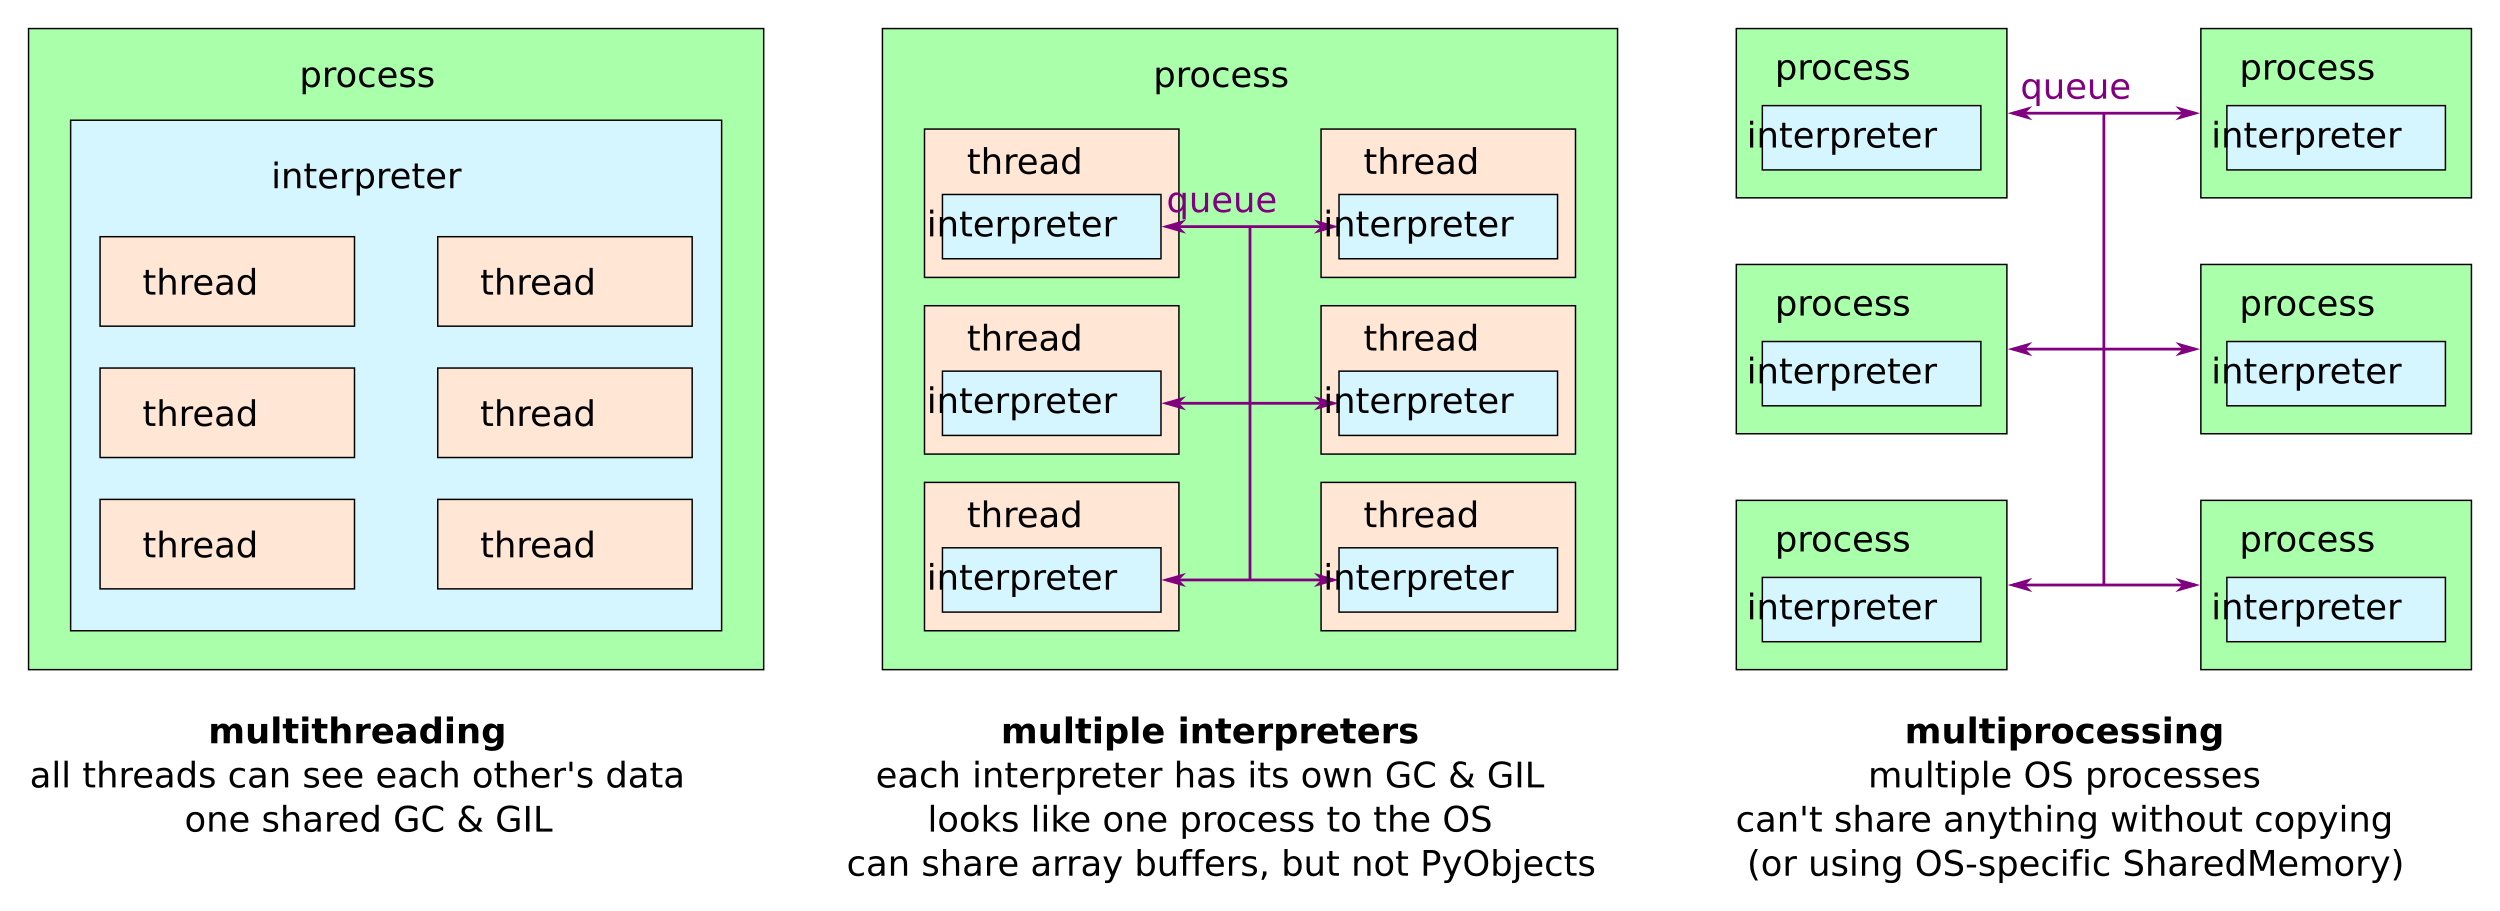
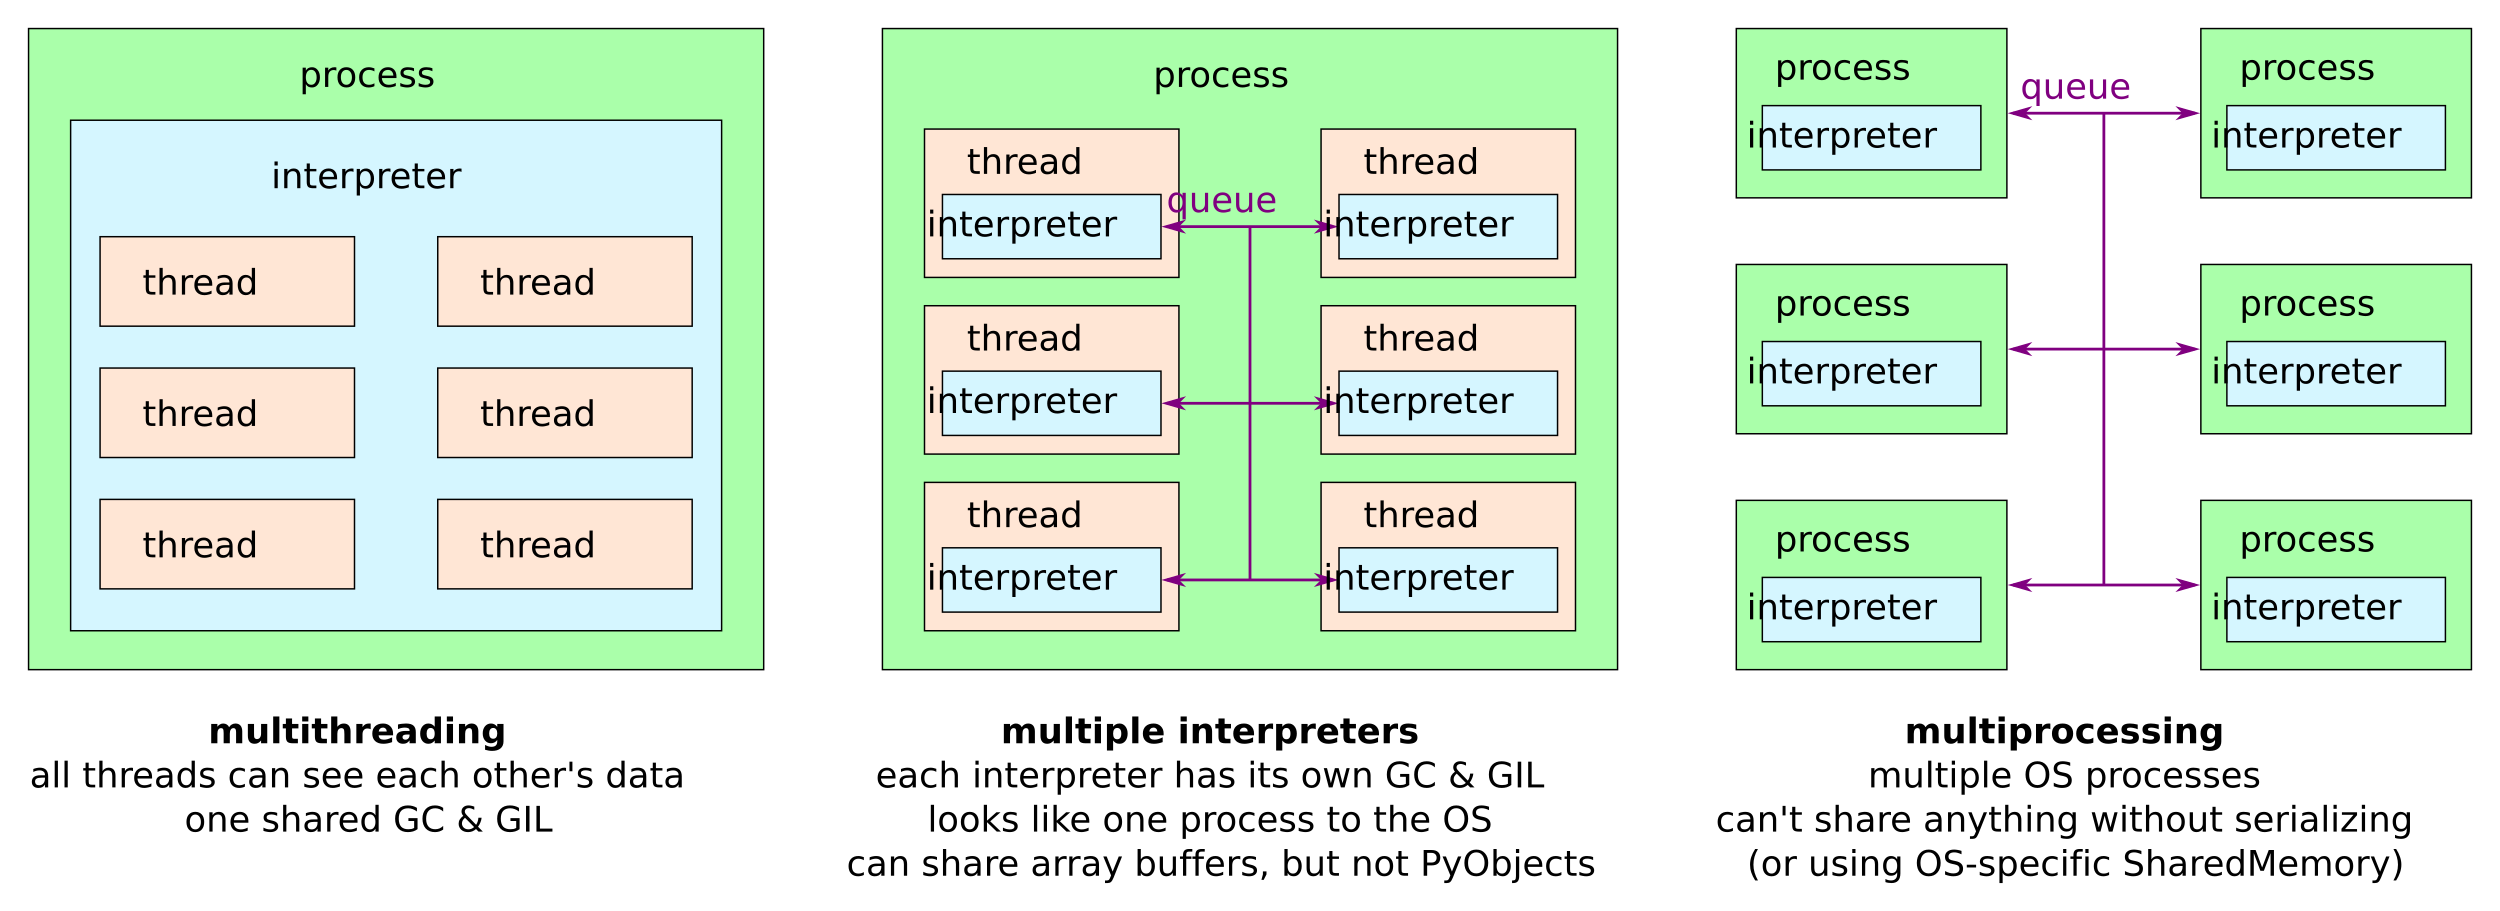
<svg xmlns="http://www.w3.org/2000/svg" width="449.299mm" height="163.71mm" viewBox="0 0 449.299 163.71" version="1.1" id="svg5">
  <defs id="defs2">
    <marker style="overflow:visible" id="Arrow1Mend" refX="0" refY="0" orient="auto">
      <path transform="matrix(-0.4,0,0,-0.4,-4,0)" style="fill:context-stroke;fill-rule:evenodd;stroke:context-stroke;stroke-width:1pt" d="M 0,0 5,-5 -12.5,0 5,5 Z" id="path13618" />
    </marker>
    <marker style="overflow:visible" id="Arrow1Lend" refX="0" refY="0" orient="auto">
      <path transform="matrix(-0.8,0,0,-0.8,-10,0)" style="fill:context-stroke;fill-rule:evenodd;stroke:context-stroke;stroke-width:1pt" d="M 0,0 5,-5 -12.5,0 5,5 Z" id="path13612" />
    </marker>
    <marker style="overflow:visible" id="Arrow1Lstart" refX="0" refY="0" orient="auto">
      <path transform="matrix(0.8,0,0,0.8,10,0)" style="fill:context-stroke;fill-rule:evenodd;stroke:context-stroke;stroke-width:1pt" d="M 0,0 5,-5 -12.5,0 5,5 Z" id="path13609" />
    </marker>
    <marker style="overflow:visible" id="Arrow1Mstart" refX="0" refY="0" orient="auto">
      <path transform="matrix(0.4,0,0,0.4,4,0)" style="fill:context-stroke;fill-rule:evenodd;stroke:context-stroke;stroke-width:1pt" d="M 0,0 5,-5 -12.5,0 5,5 Z" id="path13615" />
    </marker>
    <marker style="overflow:visible" id="Arrow1Mstart-3" refX="0" refY="0" orient="auto">
      <path transform="matrix(0.4,0,0,0.4,4,0)" style="fill:context-stroke;fill-rule:evenodd;stroke:context-stroke;stroke-width:1pt" d="M 0,0 5,-5 -12.5,0 5,5 Z" id="path13615-6" />
    </marker>
    <marker style="overflow:visible" id="Arrow1Mend-7" refX="0" refY="0" orient="auto">
      <path transform="matrix(-0.4,0,0,-0.4,-4,0)" style="fill:context-stroke;fill-rule:evenodd;stroke:context-stroke;stroke-width:1pt" d="M 0,0 5,-5 -12.5,0 5,5 Z" id="path13618-5" />
    </marker>
  </defs>
  <g id="layer1" transform="translate(77.47066,-21.53586)">
    <rect style="font-variation-settings:normal;opacity:1;vector-effect:none;fill:#aaffaa;fill-opacity:1;fill-rule:evenodd;stroke:#000000;stroke-width:0.265;stroke-linecap:butt;stroke-linejoin:miter;stroke-miterlimit:4;stroke-dasharray:none;stroke-dashoffset:0;stroke-opacity:1;-inkscape-stroke:none;stop-color:#000000;stop-opacity:1" id="rect14704" width="132.117" height="115.217" x="81.12" y="26.668" />
    <rect style="font-variation-settings:normal;opacity:1;vector-effect:none;fill:#aaffaa;fill-opacity:1;fill-rule:evenodd;stroke:#000000;stroke-width:0.265;stroke-linecap:butt;stroke-linejoin:miter;stroke-miterlimit:4;stroke-dasharray:none;stroke-dashoffset:0;stroke-opacity:1;-inkscape-stroke:none;stop-color:#000000;stop-opacity:1" id="rect14982" width="132.117" height="115.217" x="-72.338" y="26.668" />
    <rect style="font-variation-settings:normal;vector-effect:none;fill:#aaffaa;fill-opacity:1;fill-rule:evenodd;stroke:#000000;stroke-width:0.265;stroke-linecap:butt;stroke-linejoin:miter;stroke-miterlimit:4;stroke-dasharray:none;stroke-dashoffset:0;stroke-opacity:1;-inkscape-stroke:none;stop-color:#000000" id="rect17215" width="48.629" height="30.424" x="234.578" y="26.668" />
    <rect style="font-variation-settings:normal;vector-effect:none;fill:#aaffaa;fill-opacity:1;fill-rule:evenodd;stroke:#000000;stroke-width:0.265;stroke-linecap:butt;stroke-linejoin:miter;stroke-miterlimit:4;stroke-dasharray:none;stroke-dashoffset:0;stroke-opacity:1;-inkscape-stroke:none;stop-color:#000000" id="rect18288" width="48.629" height="30.424" x="318.067" y="26.668" />
    <rect style="font-variation-settings:normal;vector-effect:none;fill:#aaffaa;fill-opacity:1;fill-rule:evenodd;stroke:#000000;stroke-width:0.265;stroke-linecap:butt;stroke-linejoin:miter;stroke-miterlimit:4;stroke-dasharray:none;stroke-dashoffset:0;stroke-opacity:1;-inkscape-stroke:none;stop-color:#000000" id="rect18620" width="48.629" height="30.424" x="234.578" y="111.461" />
    <rect style="font-variation-settings:normal;vector-effect:none;fill:#aaffaa;fill-opacity:1;fill-rule:evenodd;stroke:#000000;stroke-width:0.265;stroke-linecap:butt;stroke-linejoin:miter;stroke-miterlimit:4;stroke-dasharray:none;stroke-dashoffset:0;stroke-opacity:1;-inkscape-stroke:none;stop-color:#000000" id="rect18634" width="48.629" height="30.424" x="318.067" y="111.461" />
    <rect style="font-variation-settings:normal;vector-effect:none;fill:#aaffaa;fill-opacity:1;fill-rule:evenodd;stroke:#000000;stroke-width:0.265;stroke-linecap:butt;stroke-linejoin:miter;stroke-miterlimit:4;stroke-dasharray:none;stroke-dashoffset:0;stroke-opacity:1;-inkscape-stroke:none;stop-color:#000000" id="rect18648" width="48.629" height="30.424" x="234.578" y="69.065" />
    <rect style="font-variation-settings:normal;vector-effect:none;fill:#aaffaa;fill-opacity:1;fill-rule:evenodd;stroke:#000000;stroke-width:0.265;stroke-linecap:butt;stroke-linejoin:miter;stroke-miterlimit:4;stroke-dasharray:none;stroke-dashoffset:0;stroke-opacity:1;-inkscape-stroke:none;stop-color:#000000" id="rect18662" width="48.629" height="30.424" x="318.067" y="69.065" />
    <rect style="font-variation-settings:normal;vector-effect:none;fill:#ffe6d5;fill-opacity:1;fill-rule:evenodd;stroke:#000000;stroke-width:0.265;stroke-linecap:butt;stroke-linejoin:miter;stroke-miterlimit:4;stroke-dasharray:none;stroke-dashoffset:0;stroke-opacity:1;-inkscape-stroke:none;stop-color:#000000" id="rect12022" width="45.726" height="26.664" x="88.68" y="44.73" />
    <rect style="font-variation-settings:normal;vector-effect:none;fill:#ffe6d5;fill-opacity:1;fill-rule:evenodd;stroke:#000000;stroke-width:0.265;stroke-linecap:butt;stroke-linejoin:miter;stroke-miterlimit:4;stroke-dasharray:none;stroke-dashoffset:0;stroke-opacity:1;-inkscape-stroke:none;stop-color:#000000" id="rect13478" width="45.726" height="26.664" x="159.951" y="44.73" />
    <path style="font-variation-settings:normal;fill:none;fill-opacity:1;stroke:#800080;stroke-width:0.5;stroke-linecap:butt;stroke-linejoin:miter;stroke-miterlimit:4;stroke-dasharray:none;stroke-dashoffset:0;stroke-opacity:1;marker-start:url(#Arrow1Mstart);marker-end:url(#Arrow1Mend);stop-color:#000000" d="M 132.238,62.264 H 162.119" id="path13527" />
    <rect style="font-variation-settings:normal;vector-effect:none;fill:#ffe6d5;fill-opacity:1;fill-rule:evenodd;stroke:#000000;stroke-width:0.265;stroke-linecap:butt;stroke-linejoin:miter;stroke-miterlimit:4;stroke-dasharray:none;stroke-dashoffset:0;stroke-opacity:1;-inkscape-stroke:none;stop-color:#000000" id="rect14131" width="45.726" height="26.664" x="88.68" y="76.48" />
    <rect style="font-variation-settings:normal;vector-effect:none;fill:#ffe6d5;fill-opacity:1;fill-rule:evenodd;stroke:#000000;stroke-width:0.265;stroke-linecap:butt;stroke-linejoin:miter;stroke-miterlimit:4;stroke-dasharray:none;stroke-dashoffset:0;stroke-opacity:1;-inkscape-stroke:none;stop-color:#000000" id="rect14147" width="45.726" height="26.664" x="159.951" y="76.48" />
    <path style="font-variation-settings:normal;fill:none;fill-opacity:1;stroke:#800080;stroke-width:0.5;stroke-linecap:butt;stroke-linejoin:miter;stroke-miterlimit:4;stroke-dasharray:none;stroke-dashoffset:0;stroke-opacity:1;marker-start:url(#Arrow1Mstart);marker-end:url(#Arrow1Mend);stop-color:#000000" d="M 132.238,94.014 H 162.119" id="path14149" />
    <rect style="font-variation-settings:normal;vector-effect:none;fill:#ffe6d5;fill-opacity:1;fill-rule:evenodd;stroke:#000000;stroke-width:0.265;stroke-linecap:butt;stroke-linejoin:miter;stroke-miterlimit:4;stroke-dasharray:none;stroke-dashoffset:0;stroke-opacity:1;-inkscape-stroke:none;stop-color:#000000" id="rect14161" width="45.726" height="26.664" x="88.68" y="108.23" />
    <rect style="font-variation-settings:normal;vector-effect:none;fill:#ffe6d5;fill-opacity:1;fill-rule:evenodd;stroke:#000000;stroke-width:0.265;stroke-linecap:butt;stroke-linejoin:miter;stroke-miterlimit:4;stroke-dasharray:none;stroke-dashoffset:0;stroke-opacity:1;-inkscape-stroke:none;stop-color:#000000" id="rect14177" width="45.726" height="26.664" x="159.951" y="108.23" />
    <path style="font-variation-settings:normal;fill:none;fill-opacity:1;stroke:#800080;stroke-width:0.5;stroke-linecap:butt;stroke-linejoin:miter;stroke-miterlimit:4;stroke-dasharray:none;stroke-dashoffset:0;stroke-opacity:1;marker-start:url(#Arrow1Mstart);marker-end:url(#Arrow1Mend);stop-color:#000000" d="M 132.238,125.764 H 162.119" id="path14179" />
    <path style="font-variation-settings:normal;vector-effect:none;fill:none;fill-opacity:1;stroke:#800080;stroke-width:0.5;stroke-linecap:butt;stroke-linejoin:miter;stroke-miterlimit:4;stroke-dasharray:none;stroke-dashoffset:0;stroke-opacity:1;-inkscape-stroke:none;stop-color:#000000" d="M 147.179,62.264 V 125.764" id="path14509" />
    <rect style="font-variation-settings:normal;opacity:1;vector-effect:none;fill:#d5f6ff;fill-opacity:1;fill-rule:evenodd;stroke:#000000;stroke-width:0.265;stroke-linecap:butt;stroke-linejoin:miter;stroke-miterlimit:4;stroke-dasharray:none;stroke-dashoffset:0;stroke-opacity:1;-inkscape-stroke:none;stop-color:#000000;stop-opacity:1" id="rect16406" width="116.996" height="91.751" x="-64.778" y="43.142" />
    <rect style="font-variation-settings:normal;opacity:1;vector-effect:none;fill:#ffe6d5;fill-opacity:1;fill-rule:evenodd;stroke:#000000;stroke-width:0.265;stroke-linecap:butt;stroke-linejoin:miter;stroke-miterlimit:4;stroke-dasharray:none;stroke-dashoffset:0;stroke-opacity:1;-inkscape-stroke:none;stop-color:#000000;stop-opacity:1" id="rect15962" width="45.726" height="16.08" x="-59.486" y="111.287" />
    <rect style="font-variation-settings:normal;opacity:1;vector-effect:none;fill:#ffe6d5;fill-opacity:1;fill-rule:evenodd;stroke:#000000;stroke-width:0.265;stroke-linecap:butt;stroke-linejoin:miter;stroke-miterlimit:4;stroke-dasharray:none;stroke-dashoffset:0;stroke-opacity:1;-inkscape-stroke:none;stop-color:#000000;stop-opacity:1" id="rect16170" width="45.726" height="16.08" x="1.201" y="111.287" />
    <rect style="font-variation-settings:normal;opacity:1;vector-effect:none;fill:#ffe6d5;fill-opacity:1;fill-rule:evenodd;stroke:#000000;stroke-width:0.265;stroke-linecap:butt;stroke-linejoin:miter;stroke-miterlimit:4;stroke-dasharray:none;stroke-dashoffset:0;stroke-opacity:1;-inkscape-stroke:none;stop-color:#000000;stop-opacity:1" id="rect16256" width="45.726" height="16.08" x="-59.486" y="87.681" />
    <rect style="font-variation-settings:normal;opacity:1;vector-effect:none;fill:#ffe6d5;fill-opacity:1;fill-rule:evenodd;stroke:#000000;stroke-width:0.265;stroke-linecap:butt;stroke-linejoin:miter;stroke-miterlimit:4;stroke-dasharray:none;stroke-dashoffset:0;stroke-opacity:1;-inkscape-stroke:none;stop-color:#000000;stop-opacity:1" id="rect16262" width="45.726" height="16.08" x="1.201" y="87.681" />
    <rect style="font-variation-settings:normal;opacity:1;vector-effect:none;fill:#ffe6d5;fill-opacity:1;fill-rule:evenodd;stroke:#000000;stroke-width:0.265;stroke-linecap:butt;stroke-linejoin:miter;stroke-miterlimit:4;stroke-dasharray:none;stroke-dashoffset:0;stroke-opacity:1;-inkscape-stroke:none;stop-color:#000000;stop-opacity:1" id="rect16268" width="45.726" height="16.08" x="-59.486" y="64.075" />
    <rect style="font-variation-settings:normal;opacity:1;vector-effect:none;fill:#ffe6d5;fill-opacity:1;fill-rule:evenodd;stroke:#000000;stroke-width:0.265;stroke-linecap:butt;stroke-linejoin:miter;stroke-miterlimit:4;stroke-dasharray:none;stroke-dashoffset:0;stroke-opacity:1;-inkscape-stroke:none;stop-color:#000000;stop-opacity:1" id="rect16274" width="45.726" height="16.08" x="1.201" y="64.075" />
    <path style="font-variation-settings:normal;fill:none;fill-opacity:1;stroke:#800080;stroke-width:0.5;stroke-linecap:butt;stroke-linejoin:miter;stroke-miterlimit:4;stroke-dasharray:none;stroke-dashoffset:0;stroke-opacity:1;marker-start:url(#Arrow1Mstart);marker-end:url(#Arrow1Mend);stop-color:#000000" d="m 284.325,41.88 h 32.625" id="path17959" />
    <path style="font-variation-settings:normal;fill:none;fill-opacity:1;stroke:#800080;stroke-width:0.5;stroke-linecap:butt;stroke-linejoin:miter;stroke-miterlimit:4;stroke-dasharray:none;stroke-dashoffset:0;stroke-opacity:1;marker-start:url(#Arrow1Mstart);marker-end:url(#Arrow1Mend);stop-color:#000000" d="m 284.325,84.277 h 32.625" id="path18746" />
    <path style="font-variation-settings:normal;fill:none;fill-opacity:1;stroke:#800080;stroke-width:0.5;stroke-linecap:butt;stroke-linejoin:miter;stroke-miterlimit:4;stroke-dasharray:none;stroke-dashoffset:0;stroke-opacity:1;marker-start:url(#Arrow1Mstart);marker-end:url(#Arrow1Mend);stop-color:#000000" d="m 284.325,126.673 h 32.625" id="path18748" />
    <path style="font-variation-settings:normal;opacity:1;vector-effect:none;fill:none;fill-opacity:1;stroke:#800080;stroke-width:0.5;stroke-linecap:butt;stroke-linejoin:miter;stroke-miterlimit:4;stroke-dasharray:none;stroke-dashoffset:0;stroke-opacity:1;-inkscape-stroke:none;stop-color:#000000;stop-opacity:1" d="m 300.637,41.88 2e-5,84.793" id="path18819" />
    <rect style="font-variation-settings:normal;vector-effect:none;fill:#d5f6ff;fill-opacity:1;fill-rule:evenodd;stroke:#000000;stroke-width:0.265;stroke-linecap:butt;stroke-linejoin:miter;stroke-miterlimit:4;stroke-dasharray:none;stroke-dashoffset:0;stroke-opacity:1;-inkscape-stroke:none;stop-color:#000000" id="rect12020" width="39.274" height="11.554" x="91.906" y="56.487" />
    <text xml:space="preserve" style="font-size:6.35px;line-height:1.25;font-family:'DejaVu Sans';-inkscape-font-specification:'DejaVu Sans';text-align:center;text-anchor:middle;stroke-width:0.265" x="111.244" y="64.016" id="text7250">
      <tspan id="tspan7248" style="stroke-width:0.265" x="111.244" y="64.016">interpreter</tspan>
    </text>
    <rect style="font-variation-settings:normal;vector-effect:none;fill:#d5f6ff;fill-opacity:1;fill-rule:evenodd;stroke:#000000;stroke-width:0.265;stroke-linecap:butt;stroke-linejoin:miter;stroke-miterlimit:4;stroke-dasharray:none;stroke-dashoffset:0;stroke-opacity:1;-inkscape-stroke:none;stop-color:#000000" id="rect13476" width="39.274" height="11.554" x="163.177" y="56.487" />
    <text xml:space="preserve" style="font-size:6.35px;line-height:1.25;font-family:'DejaVu Sans';-inkscape-font-specification:'DejaVu Sans';text-align:center;text-anchor:middle;stroke-width:0.265" x="111.746" y="52.775" id="text9776">
      <tspan id="tspan9774" style="stroke-width:0.265" x="111.746" y="52.775">thread</tspan>
    </text>
    <rect style="font-variation-settings:normal;vector-effect:none;fill:#d5f6ff;fill-opacity:1;fill-rule:evenodd;stroke:#000000;stroke-width:0.265;stroke-linecap:butt;stroke-linejoin:miter;stroke-miterlimit:4;stroke-dasharray:none;stroke-dashoffset:0;stroke-opacity:1;-inkscape-stroke:none;stop-color:#000000" id="rect14129" width="39.274" height="11.554" x="91.906" y="88.237" />
    <text xml:space="preserve" style="font-size:6.35px;line-height:1.25;font-family:'DejaVu Sans';-inkscape-font-specification:'DejaVu Sans';text-align:center;text-anchor:middle;fill:#800080;stroke-width:0.265" x="147.172" y="59.654" id="text12384">
      <tspan id="tspan12382" style="fill:#800080;stroke-width:0.265" x="147.172" y="59.654">queue</tspan>
    </text>
    <rect style="font-variation-settings:normal;vector-effect:none;fill:#d5f6ff;fill-opacity:1;fill-rule:evenodd;stroke:#000000;stroke-width:0.265;stroke-linecap:butt;stroke-linejoin:miter;stroke-miterlimit:4;stroke-dasharray:none;stroke-dashoffset:0;stroke-opacity:1;-inkscape-stroke:none;stop-color:#000000" id="rect14145" width="39.274" height="11.554" x="163.177" y="88.237" />
    <text xml:space="preserve" style="font-size:6.35px;line-height:1.25;font-family:'DejaVu Sans';-inkscape-font-specification:'DejaVu Sans';text-align:center;text-anchor:middle;stroke-width:0.265" x="182.515" y="64.016" id="text13470">
      <tspan id="tspan13468" style="stroke-width:0.265" x="182.515" y="64.016">interpreter</tspan>
    </text>
    <rect style="font-variation-settings:normal;vector-effect:none;fill:#d5f6ff;fill-opacity:1;fill-rule:evenodd;stroke:#000000;stroke-width:0.265;stroke-linecap:butt;stroke-linejoin:miter;stroke-miterlimit:4;stroke-dasharray:none;stroke-dashoffset:0;stroke-opacity:1;-inkscape-stroke:none;stop-color:#000000" id="rect14159" width="39.274" height="11.554" x="91.906" y="119.987" />
    <text xml:space="preserve" style="font-size:6.35px;line-height:1.25;font-family:'DejaVu Sans';-inkscape-font-specification:'DejaVu Sans';text-align:center;text-anchor:middle;stroke-width:0.265" x="183.017" y="52.775" id="text13474">
      <tspan id="tspan13472" style="stroke-width:0.265" x="183.017" y="52.775">thread</tspan>
    </text>
    <rect style="font-variation-settings:normal;vector-effect:none;fill:#d5f6ff;fill-opacity:1;fill-rule:evenodd;stroke:#000000;stroke-width:0.265;stroke-linecap:butt;stroke-linejoin:miter;stroke-miterlimit:4;stroke-dasharray:none;stroke-dashoffset:0;stroke-opacity:1;-inkscape-stroke:none;stop-color:#000000" id="rect14175" width="39.274" height="11.554" x="163.177" y="119.987" />
    <text xml:space="preserve" style="font-size:6.35px;line-height:1.25;font-family:'DejaVu Sans';-inkscape-font-specification:'DejaVu Sans';text-align:center;text-anchor:middle;stroke-width:0.265" x="111.244" y="95.766" id="text14123">
      <tspan id="tspan14121" style="stroke-width:0.265" x="111.244" y="95.766">interpreter</tspan>
    </text>
    <rect style="font-variation-settings:normal;vector-effect:none;fill:#d5f6ff;fill-opacity:1;fill-rule:evenodd;stroke:#000000;stroke-width:0.265;stroke-linecap:butt;stroke-linejoin:miter;stroke-miterlimit:4;stroke-dasharray:none;stroke-dashoffset:0;stroke-opacity:1;-inkscape-stroke:none;stop-color:#000000" id="rect17184" width="39.274" height="11.554" x="239.256" y="40.517" />
    <text xml:space="preserve" style="font-size:6.35px;line-height:1.25;font-family:'DejaVu Sans';-inkscape-font-specification:'DejaVu Sans';text-align:center;text-anchor:middle;stroke-width:0.265" x="111.746" y="84.525" id="text14127">
      <tspan id="tspan14125" style="stroke-width:0.265" x="111.746" y="84.525">thread</tspan>
    </text>
    <rect style="font-variation-settings:normal;vector-effect:none;fill:#d5f6ff;fill-opacity:1;fill-rule:evenodd;stroke:#000000;stroke-width:0.265;stroke-linecap:butt;stroke-linejoin:miter;stroke-miterlimit:4;stroke-dasharray:none;stroke-dashoffset:0;stroke-opacity:1;-inkscape-stroke:none;stop-color:#000000" id="rect18286" width="39.274" height="11.554" x="322.744" y="40.517" />
    <text xml:space="preserve" style="font-size:6.35px;line-height:1.25;font-family:'DejaVu Sans';-inkscape-font-specification:'DejaVu Sans';text-align:center;text-anchor:middle;stroke-width:0.265" x="182.515" y="95.766" id="text14139">
      <tspan id="tspan14137" style="stroke-width:0.265" x="182.515" y="95.766">interpreter</tspan>
    </text>
    <rect style="font-variation-settings:normal;vector-effect:none;fill:#d5f6ff;fill-opacity:1;fill-rule:evenodd;stroke:#000000;stroke-width:0.265;stroke-linecap:butt;stroke-linejoin:miter;stroke-miterlimit:4;stroke-dasharray:none;stroke-dashoffset:0;stroke-opacity:1;-inkscape-stroke:none;stop-color:#000000" id="rect18618" width="39.274" height="11.554" x="239.256" y="125.31" />
    <text xml:space="preserve" style="font-size:6.35px;line-height:1.25;font-family:'DejaVu Sans';-inkscape-font-specification:'DejaVu Sans';text-align:center;text-anchor:middle;stroke-width:0.265" x="183.017" y="84.525" id="text14143">
      <tspan id="tspan14141" style="stroke-width:0.265" x="183.017" y="84.525">thread</tspan>
    </text>
    <rect style="font-variation-settings:normal;vector-effect:none;fill:#d5f6ff;fill-opacity:1;fill-rule:evenodd;stroke:#000000;stroke-width:0.265;stroke-linecap:butt;stroke-linejoin:miter;stroke-miterlimit:4;stroke-dasharray:none;stroke-dashoffset:0;stroke-opacity:1;-inkscape-stroke:none;stop-color:#000000" id="rect18632" width="39.274" height="11.554" x="322.744" y="125.31" />
    <text xml:space="preserve" style="font-size:6.35px;line-height:1.25;font-family:'DejaVu Sans';-inkscape-font-specification:'DejaVu Sans';text-align:center;text-anchor:middle;stroke-width:0.265" x="111.244" y="127.516" id="text14153">
      <tspan id="tspan14151" style="stroke-width:0.265" x="111.244" y="127.516">interpreter</tspan>
    </text>
    <rect style="font-variation-settings:normal;vector-effect:none;fill:#d5f6ff;fill-opacity:1;fill-rule:evenodd;stroke:#000000;stroke-width:0.265;stroke-linecap:butt;stroke-linejoin:miter;stroke-miterlimit:4;stroke-dasharray:none;stroke-dashoffset:0;stroke-opacity:1;-inkscape-stroke:none;stop-color:#000000" id="rect18646" width="39.274" height="11.554" x="239.256" y="82.913" />
    <text xml:space="preserve" style="font-size:6.35px;line-height:1.25;font-family:'DejaVu Sans';-inkscape-font-specification:'DejaVu Sans';text-align:center;text-anchor:middle;stroke-width:0.265" x="111.746" y="116.275" id="text14157">
      <tspan id="tspan14155" style="stroke-width:0.265" x="111.746" y="116.275">thread</tspan>
    </text>
    <rect style="font-variation-settings:normal;vector-effect:none;fill:#d5f6ff;fill-opacity:1;fill-rule:evenodd;stroke:#000000;stroke-width:0.265;stroke-linecap:butt;stroke-linejoin:miter;stroke-miterlimit:4;stroke-dasharray:none;stroke-dashoffset:0;stroke-opacity:1;-inkscape-stroke:none;stop-color:#000000" id="rect18660" width="39.274" height="11.554" x="322.744" y="82.913" />
    <text xml:space="preserve" style="font-size:6.35px;line-height:1.25;font-family:'DejaVu Sans';-inkscape-font-specification:'DejaVu Sans';text-align:center;text-anchor:middle;stroke-width:0.265" x="182.515" y="127.516" id="text14169">
      <tspan id="tspan14167" style="stroke-width:0.265" x="182.515" y="127.516">interpreter</tspan>
    </text>
    <text xml:space="preserve" style="font-size:6.35px;line-height:1.25;font-family:'DejaVu Sans';-inkscape-font-specification:'DejaVu Sans';text-align:center;text-anchor:middle;stroke-width:0.265" x="183.017" y="116.275" id="text14173">
      <tspan id="tspan14171" style="stroke-width:0.265" x="183.017" y="116.275">thread</tspan>
    </text>
    <text xml:space="preserve" style="font-size:6.35px;line-height:1.25;font-family:'DejaVu Sans';-inkscape-font-specification:'DejaVu Sans';text-align:center;text-anchor:middle;stroke-width:0.265" x="147.045" y="37.165" id="text11460">
      <tspan id="tspan11458" style="stroke-width:0.265" x="147.045" y="37.165">process</tspan>
    </text>
    <text xml:space="preserve" style="font-size:6.35px;line-height:1.25;font-family:'DejaVu Sans';-inkscape-font-specification:'DejaVu Sans';text-align:center;text-anchor:middle;stroke-width:0.265" x="-6.579" y="55.361" id="text14894">
      <tspan id="tspan14892" style="stroke-width:0.265" x="-6.579" y="55.361">interpreter</tspan>
    </text>
    <text xml:space="preserve" style="font-size:6.35px;line-height:1.25;font-family:'DejaVu Sans';-inkscape-font-specification:'DejaVu Sans';text-align:center;text-anchor:middle;stroke-width:0.265" x="-36.42" y="121.695" id="text14898">
      <tspan id="tspan14896" style="stroke-width:0.265" x="-36.42" y="121.695">thread</tspan>
    </text>
    <text xml:space="preserve" style="font-size:6.35px;line-height:1.25;font-family:'DejaVu Sans';-inkscape-font-specification:'DejaVu Sans';text-align:center;text-anchor:middle;stroke-width:0.265" x="-6.413" y="37.165" id="text14980">
      <tspan id="tspan14978" style="stroke-width:0.265" x="-6.413" y="37.165">process</tspan>
    </text>
    <text xml:space="preserve" style="font-size:6.35px;line-height:1.25;font-family:'DejaVu Sans';-inkscape-font-specification:'DejaVu Sans';text-align:center;text-anchor:middle;stroke-width:0.265" x="24.267" y="121.695" id="text16168">
      <tspan id="tspan16166" style="stroke-width:0.265" x="24.267" y="121.695">thread</tspan>
    </text>
    <text xml:space="preserve" style="font-size:6.35px;line-height:1.25;font-family:'DejaVu Sans';-inkscape-font-specification:'DejaVu Sans';text-align:center;text-anchor:middle;stroke-width:0.265" x="-36.42" y="98.089" id="text16254">
      <tspan id="tspan16252" style="stroke-width:0.265" x="-36.42" y="98.089">thread</tspan>
    </text>
    <text xml:space="preserve" style="font-size:6.35px;line-height:1.25;font-family:'DejaVu Sans';-inkscape-font-specification:'DejaVu Sans';text-align:center;text-anchor:middle;stroke-width:0.265" x="24.267" y="98.089" id="text16260">
      <tspan id="tspan16258" style="stroke-width:0.265" x="24.267" y="98.089">thread</tspan>
    </text>
    <text xml:space="preserve" style="font-size:6.35px;line-height:1.25;font-family:'DejaVu Sans';-inkscape-font-specification:'DejaVu Sans';text-align:center;text-anchor:middle;stroke-width:0.265" x="-36.42" y="74.482" id="text16266">
      <tspan id="tspan16264" style="stroke-width:0.265" x="-36.42" y="74.482">thread</tspan>
    </text>
    <text xml:space="preserve" style="font-size:6.35px;line-height:1.25;font-family:'DejaVu Sans';-inkscape-font-specification:'DejaVu Sans';text-align:center;text-anchor:middle;stroke-width:0.265" x="24.267" y="74.482" id="text16272">
      <tspan id="tspan16270" style="stroke-width:0.265" x="24.267" y="74.482">thread</tspan>
    </text>
    <text xml:space="preserve" style="font-size:6.35px;line-height:1.25;font-family:'DejaVu Sans';-inkscape-font-specification:'DejaVu Sans';text-align:center;text-anchor:middle;stroke-width:0.265" x="258.759" y="35.847" id="text17094">
      <tspan id="tspan17092" style="stroke-width:0.265" x="258.759" y="35.847">process</tspan>
    </text>
    <text xml:space="preserve" style="font-size:6.35px;line-height:1.25;font-family:'DejaVu Sans';-inkscape-font-specification:'DejaVu Sans';text-align:center;text-anchor:middle;stroke-width:0.265" x="258.594" y="48.045" id="text17182">
      <tspan id="tspan17180" style="stroke-width:0.265" x="258.594" y="48.045">interpreter</tspan>
    </text>
    <text xml:space="preserve" style="font-size:6.35px;line-height:1.25;font-family:'DejaVu Sans';-inkscape-font-specification:'DejaVu Sans';text-align:center;text-anchor:middle;fill:#800080;stroke-width:0.265" x="300.631" y="39.271" id="text17957">
      <tspan id="tspan17955" style="fill:#800080;stroke-width:0.265" x="300.631" y="39.271">queue</tspan>
    </text>
    <text xml:space="preserve" style="font-size:6.35px;line-height:1.25;font-family:'DejaVu Sans';-inkscape-font-specification:'DejaVu Sans';text-align:center;text-anchor:middle;stroke-width:0.265" x="342.248" y="35.847" id="text18280">
      <tspan id="tspan18278" style="stroke-width:0.265" x="342.248" y="35.847">process</tspan>
    </text>
    <text xml:space="preserve" style="font-size:6.35px;line-height:1.25;font-family:'DejaVu Sans';-inkscape-font-specification:'DejaVu Sans';text-align:center;text-anchor:middle;stroke-width:0.265" x="342.082" y="48.045" id="text18284">
      <tspan id="tspan18282" style="stroke-width:0.265" x="342.082" y="48.045">interpreter</tspan>
    </text>
    <text xml:space="preserve" style="font-size:6.35px;line-height:1.25;font-family:'DejaVu Sans';-inkscape-font-specification:'DejaVu Sans';text-align:center;text-anchor:middle;stroke-width:0.265" x="258.759" y="120.64" id="text18612">
      <tspan id="tspan18610" style="stroke-width:0.265" x="258.759" y="120.64">process</tspan>
    </text>
    <text xml:space="preserve" style="font-size:6.35px;line-height:1.25;font-family:'DejaVu Sans';-inkscape-font-specification:'DejaVu Sans';text-align:center;text-anchor:middle;stroke-width:0.265" x="258.594" y="132.838" id="text18616">
      <tspan id="tspan18614" style="stroke-width:0.265" x="258.594" y="132.838">interpreter</tspan>
    </text>
    <text xml:space="preserve" style="font-size:6.35px;line-height:1.25;font-family:'DejaVu Sans';-inkscape-font-specification:'DejaVu Sans';text-align:center;text-anchor:middle;stroke-width:0.265" x="342.248" y="120.64" id="text18626">
      <tspan id="tspan18624" style="stroke-width:0.265" x="342.248" y="120.64">process</tspan>
    </text>
    <text xml:space="preserve" style="font-size:6.35px;line-height:1.25;font-family:'DejaVu Sans';-inkscape-font-specification:'DejaVu Sans';text-align:center;text-anchor:middle;stroke-width:0.265" x="342.082" y="132.838" id="text18630">
      <tspan id="tspan18628" style="stroke-width:0.265" x="342.082" y="132.838">interpreter</tspan>
    </text>
    <text xml:space="preserve" style="font-size:6.35px;line-height:1.25;font-family:'DejaVu Sans';-inkscape-font-specification:'DejaVu Sans';text-align:center;text-anchor:middle;stroke-width:0.265" x="258.759" y="78.244" id="text18640">
      <tspan id="tspan18638" style="stroke-width:0.265" x="258.759" y="78.244">process</tspan>
    </text>
    <text xml:space="preserve" style="font-size:6.35px;line-height:1.25;font-family:'DejaVu Sans';-inkscape-font-specification:'DejaVu Sans';text-align:center;text-anchor:middle;stroke-width:0.265" x="258.594" y="90.442" id="text18644">
      <tspan id="tspan18642" style="stroke-width:0.265" x="258.594" y="90.442">interpreter</tspan>
    </text>
    <text xml:space="preserve" style="font-size:6.35px;line-height:1.25;font-family:'DejaVu Sans';-inkscape-font-specification:'DejaVu Sans';text-align:center;text-anchor:middle;stroke-width:0.265" x="342.248" y="78.244" id="text18654">
      <tspan id="tspan18652" style="stroke-width:0.265" x="342.248" y="78.244">process</tspan>
    </text>
    <text xml:space="preserve" style="font-size:6.35px;line-height:1.25;font-family:'DejaVu Sans';-inkscape-font-specification:'DejaVu Sans';text-align:center;text-anchor:middle;stroke-width:0.265" x="342.082" y="90.442" id="text18658">
      <tspan id="tspan18656" style="stroke-width:0.265" x="342.082" y="90.442">interpreter</tspan>
    </text>
    <text xml:space="preserve" style="font-size:6.35px;line-height:1.25;font-family:'DejaVu Sans';-inkscape-font-specification:'DejaVu Sans';text-align:center;text-anchor:middle;stroke-width:0.265" x="-6.182" y="155.113" id="text28227">
      <tspan id="tspan28225" style="font-weight:bold;stroke-width:0.265" x="-6.182" y="155.113">multithreading</tspan>
      <tspan style="stroke-width:0.265" x="-6.182" y="163.05" id="tspan28229">all threads can see each other's data</tspan>
      <tspan style="stroke-width:0.265" x="-6.182" y="170.988" id="tspan50168">one shared GC &amp; GIL</tspan>
    </text>
    <text xml:space="preserve" style="font-size:6.35px;line-height:1.25;font-family:'DejaVu Sans';-inkscape-font-specification:'DejaVu Sans';text-align:center;text-anchor:middle;stroke-width:0.265" x="147.062" y="155.113" id="text31581">
      <tspan id="tspan31573" style="font-weight:bold;stroke-width:0.265" x="147.062" y="155.113">multiple interpreters</tspan>
      <tspan style="stroke-width:0.265" x="147.062" y="163.05" id="tspan44576">each interpreter has its own GC &amp; GIL</tspan>
      <tspan style="stroke-width:0.265" x="147.062" y="170.988" id="tspan44578">looks like one process to the OS</tspan>
      <tspan style="stroke-width:0.265" x="147.062" y="178.925" id="tspan67976">can share array buffers, but not PyObjects</tspan>
    </text>
    <text xml:space="preserve" style="font-size:6.35px;line-height:1.25;font-family:'DejaVu Sans';-inkscape-font-specification:'DejaVu Sans';text-align:center;text-anchor:middle;stroke-width:0.265" x="300.617" y="155.113" id="text68072">
      <tspan id="tspan68064" style="font-weight:bold;stroke-width:0.265" x="300.617" y="155.113">multiprocessing</tspan>
      <tspan style="stroke-width:0.265" x="300.617" y="163.05" id="tspan68070">multiple OS processes</tspan>
-       <tspan style="stroke-width:0.265" x="300.617" y="170.988" id="tspan74775">can't share anything without copying</tspan>
+       <tspan style="stroke-width:0.265" x="300.617" y="170.988" id="tspan74775">can't share anything without serializing</tspan>
      <tspan style="stroke-width:0.265" x="300.617" y="178.925" id="tspan74777">(or using OS-specific SharedMemory)</tspan>
    </text>
  </g>
</svg>
